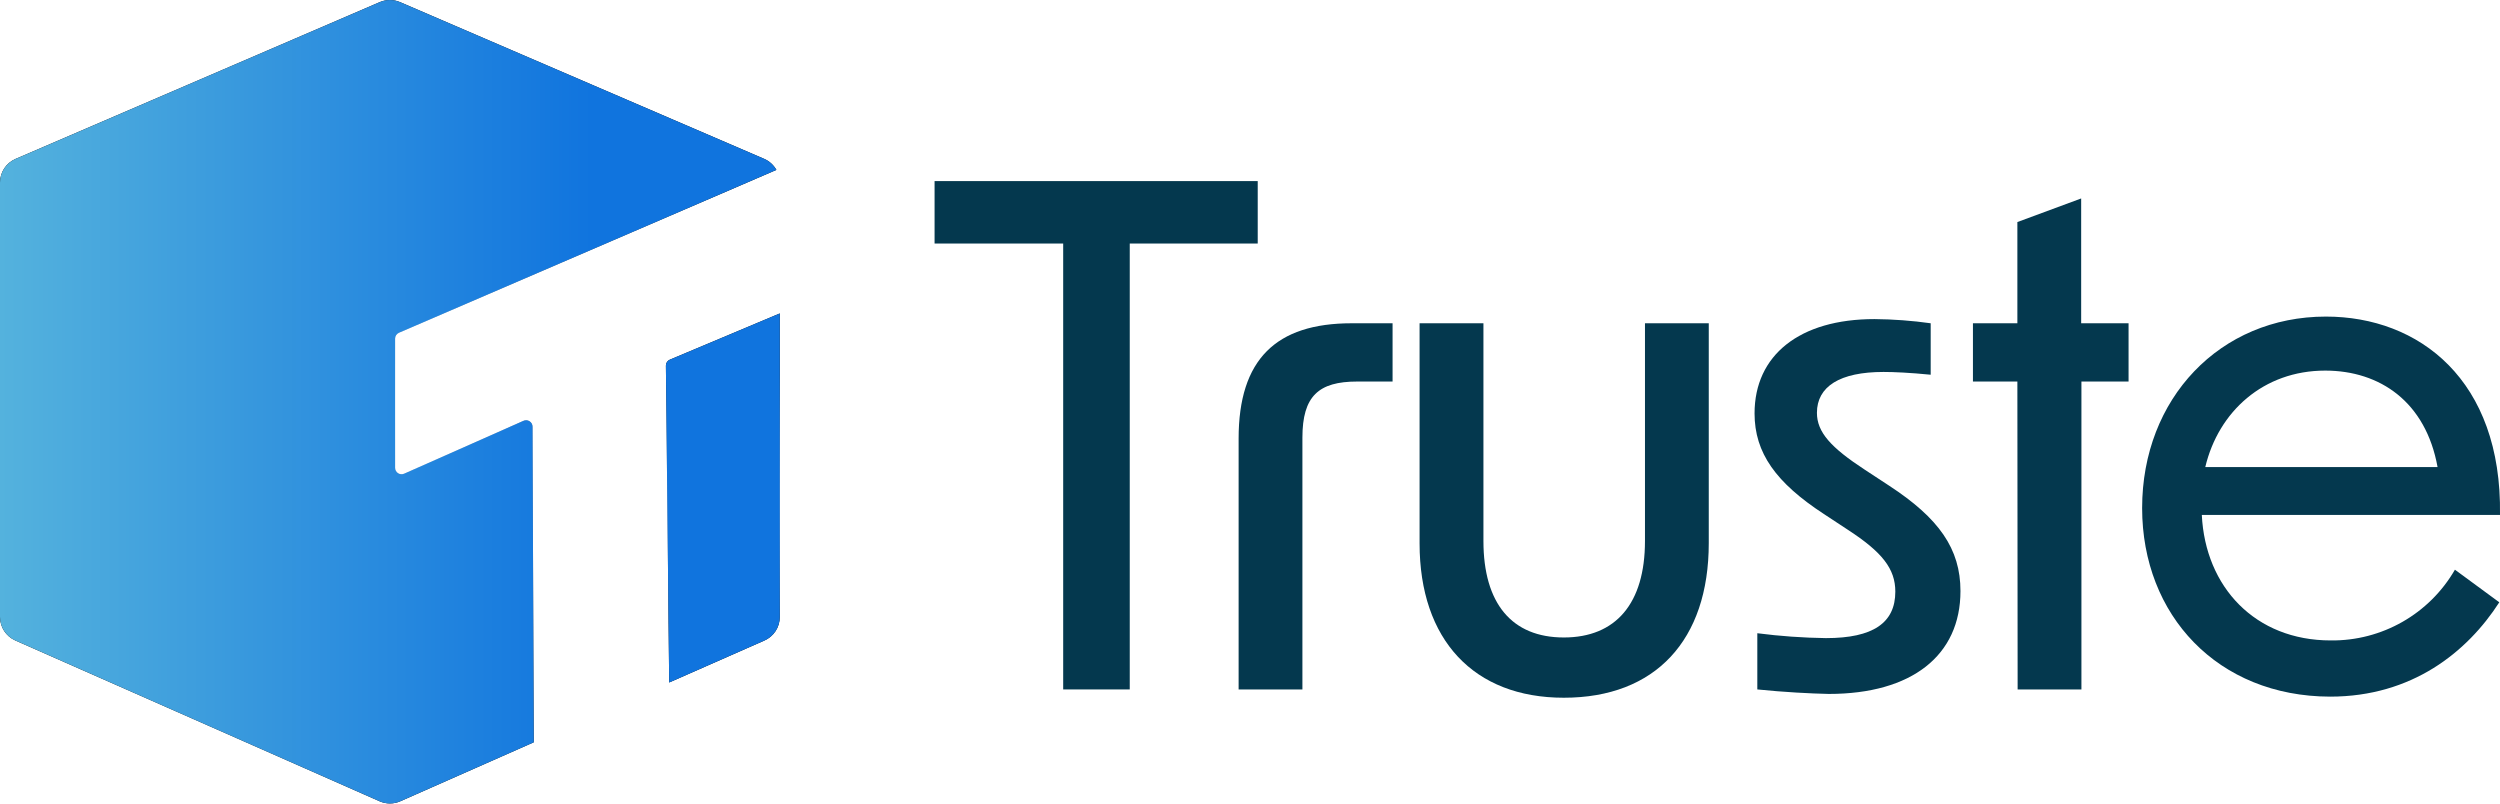
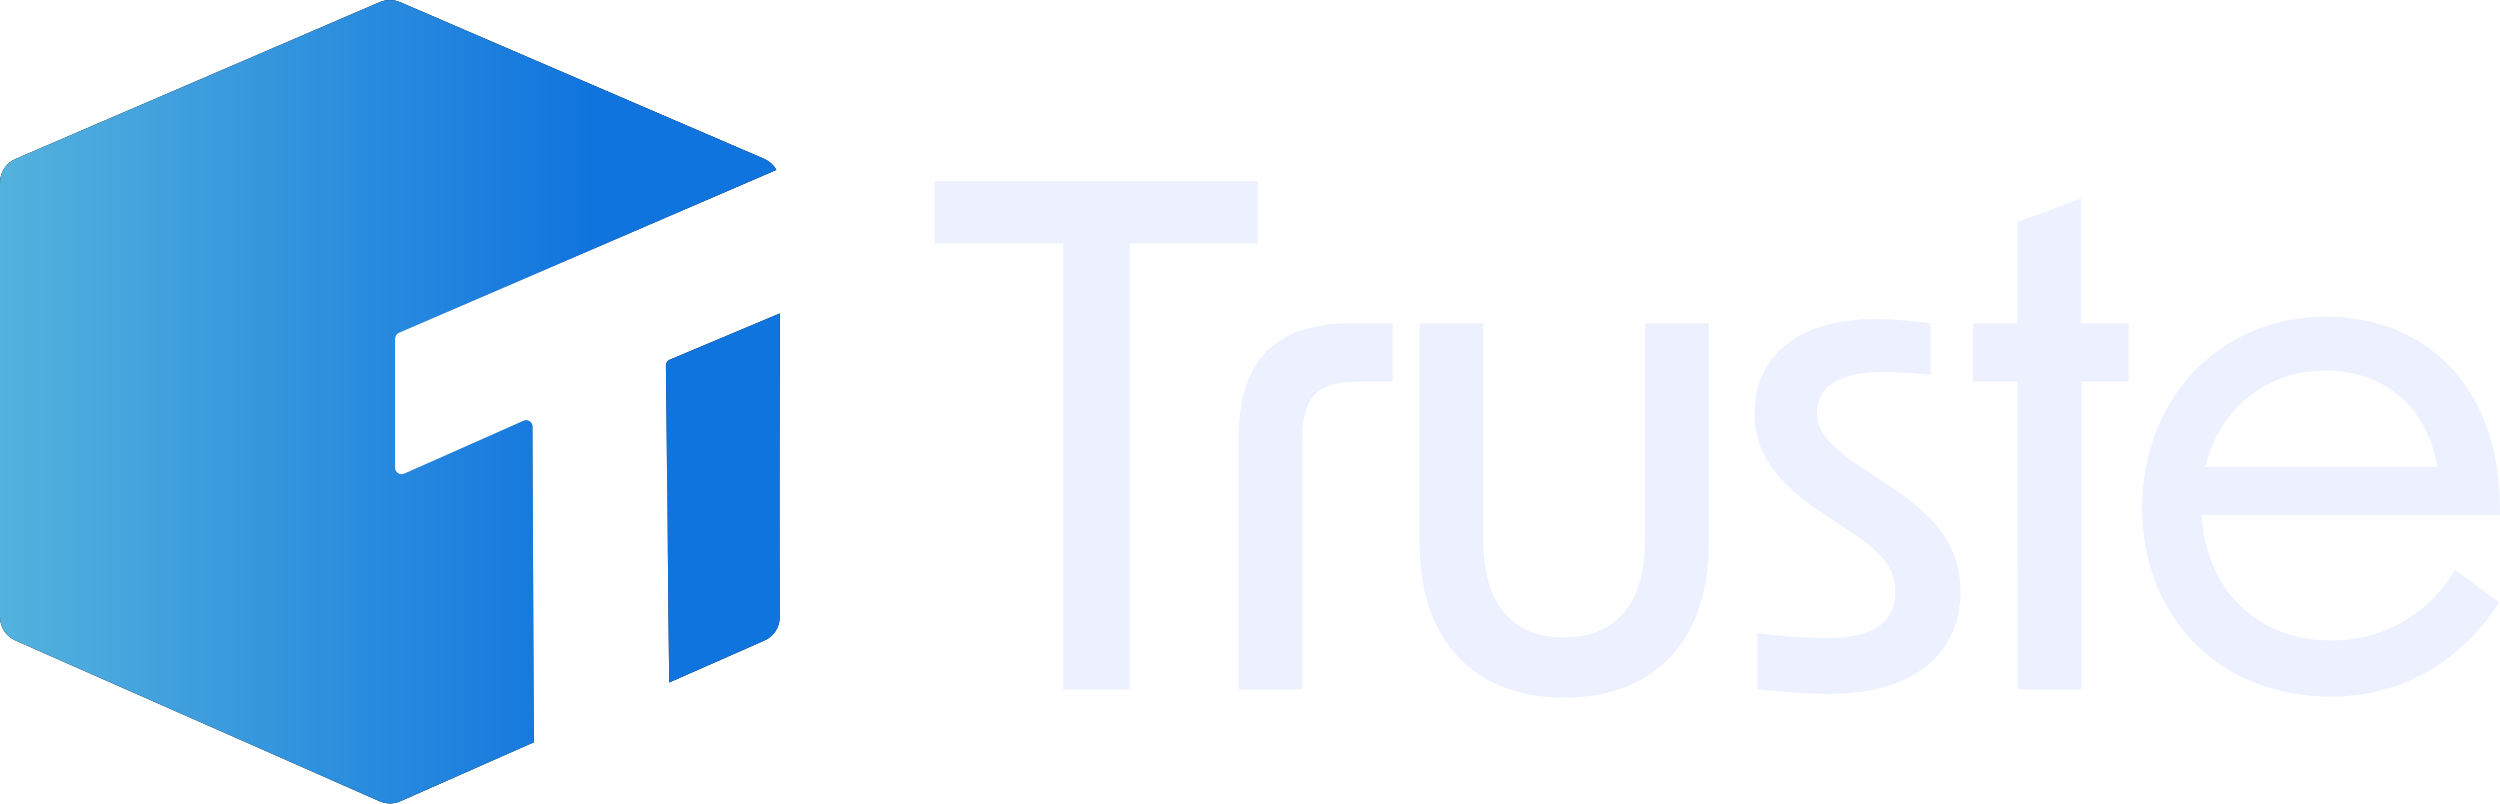
<svg xmlns="http://www.w3.org/2000/svg" xmlns:xlink="http://www.w3.org/1999/xlink" viewBox="0 0 388.76 124.91">
  <defs>
-     <style>.cls-1{fill:#04384e;}.cls-2{fill:url(#Gradiente_sem_nome_17);}.cls-3{fill:url(#Gradiente_sem_nome_17-2);}.cls-4{fill:url(#Gradiente_sem_nome_21);}</style>
+     <style>.cls-1{fill:#edf1ff;}.cls-2{fill:url(#Gradiente_sem_nome_17);}.cls-3{fill:url(#Gradiente_sem_nome_17-2);}.cls-4{fill:url(#Gradiente_sem_nome_21);}</style>
    <radialGradient id="Gradiente_sem_nome_17" cx="60.37" cy="62.45" r="61.42" gradientUnits="userSpaceOnUse">
      <stop offset="0" stop-color="#fff" />
      <stop offset="1" />
    </radialGradient>
    <radialGradient id="Gradiente_sem_nome_17-2" cx="112.4" cy="77.43" r="21.24" xlink:href="#Gradiente_sem_nome_17" />
    <linearGradient id="Gradiente_sem_nome_21" y1="62.45" x2="121.26" y2="62.45" gradientUnits="userSpaceOnUse">
      <stop offset="0" stop-color="#54b2dd" />
      <stop offset="0.76" stop-color="#1074de" />
    </linearGradient>
  </defs>
  <g id="Camada_2" data-name="Camada 2">
    <g id="Camada_1-2" data-name="Camada 1">
      <path class="cls-1" d="M165.33,37.87h-20V28.16h50.25v9.71H175.68v69.34H165.33Z" />
      <path class="cls-1" d="M210.19,50.27h6.36v9.06h-5.5c-6,0-8.52,2.26-8.52,8.73v39.15h-9.92v-39C192.61,55.88,198.43,50.27,210.19,50.27Z" />
      <path class="cls-1" d="M243.18,108.5c-14,0-22.43-9-22.43-24V50.27h9.93V84.13c0,9.71,4.42,15,12.5,15s12.62-5.28,12.62-15V50.27h9.92V84.45C265.72,99.55,257.42,108.5,243.18,108.5Z" />
      <path class="cls-1" d="M273.27,107.21V98.47a93.42,93.42,0,0,0,10.67.76c7.34,0,10.79-2.37,10.79-7.23,0-3.56-2.05-6.14-7.34-9.59l-3.77-2.48c-7.44-4.86-10.78-9.49-10.78-15.64,0-9.06,7-14.67,18.65-14.67a67.11,67.11,0,0,1,8.74.65v8c-3.24-.32-5.72-.43-7.34-.43-6.79,0-10.35,2.26-10.35,6.36,0,3,2.16,5.39,7.44,8.84l3.78,2.48c7.76,5.07,11.1,9.82,11.1,16.39,0,10-7.54,16-20.48,16C281.57,107.85,277.47,107.64,273.27,107.21Z" />
      <path class="cls-1" d="M313.71,59.33H306.8V50.27h6.91V34.53l9.92-3.67V50.27H331v9.06h-7.33v47.88h-9.92Z" />
      <path class="cls-1" d="M333.11,79c0-17,12.08-29.77,28.58-29.77,14.45,0,27.39,9.82,27.07,30.84H342.39c.54,11.22,8.3,19.52,20.05,19.52a22,22,0,0,0,19.31-11l6.9,5.07c-5,7.76-13.59,14.67-26.31,14.67C344.87,108.29,333.11,95.67,333.11,79Zm45.94-6.37c-1.83-10.13-8.95-15-17.47-15-9.6,0-16.6,6.37-18.65,15Z" />
      <path class="cls-2" d="M81.36,65.46l-18.51,8.2a1,1,0,0,1-1.41-.91V52.65a1,1,0,0,1,.61-.91l58.68-25.32a4,4,0,0,0-1.88-1.71L62.21.33a4,4,0,0,0-3.16,0L2.42,24.71A4,4,0,0,0,0,28.39V95.94A4,4,0,0,0,2.39,99.6l56.63,25a4,4,0,0,0,3.23,0L83,115.43l-.19-49.06A1,1,0,0,0,81.36,65.46Z" />
      <path class="cls-3" d="M103.55,56.86l.51,49.27,14.82-6.53a4,4,0,0,0,2.38-3.66V48.74l-17.1,7.19A1,1,0,0,0,103.55,56.86Z" />
      <path class="cls-4" d="M81.36,65.46l-18.51,8.2a1,1,0,0,1-1.41-.91V52.65a1,1,0,0,1,.61-.91l58.68-25.32a4,4,0,0,0-1.88-1.71L62.21.33a4,4,0,0,0-3.16,0L2.42,24.71A4,4,0,0,0,0,28.39V95.94A4,4,0,0,0,2.39,99.6l56.63,25a4,4,0,0,0,3.23,0L83,115.43l-.19-49.06A1,1,0,0,0,81.36,65.46Z" />
      <path class="cls-4" d="M103.55,56.86l.51,49.27,14.82-6.53a4,4,0,0,0,2.38-3.66V48.74l-17.1,7.19A1,1,0,0,0,103.55,56.86Z" />
    </g>
  </g>
</svg>
